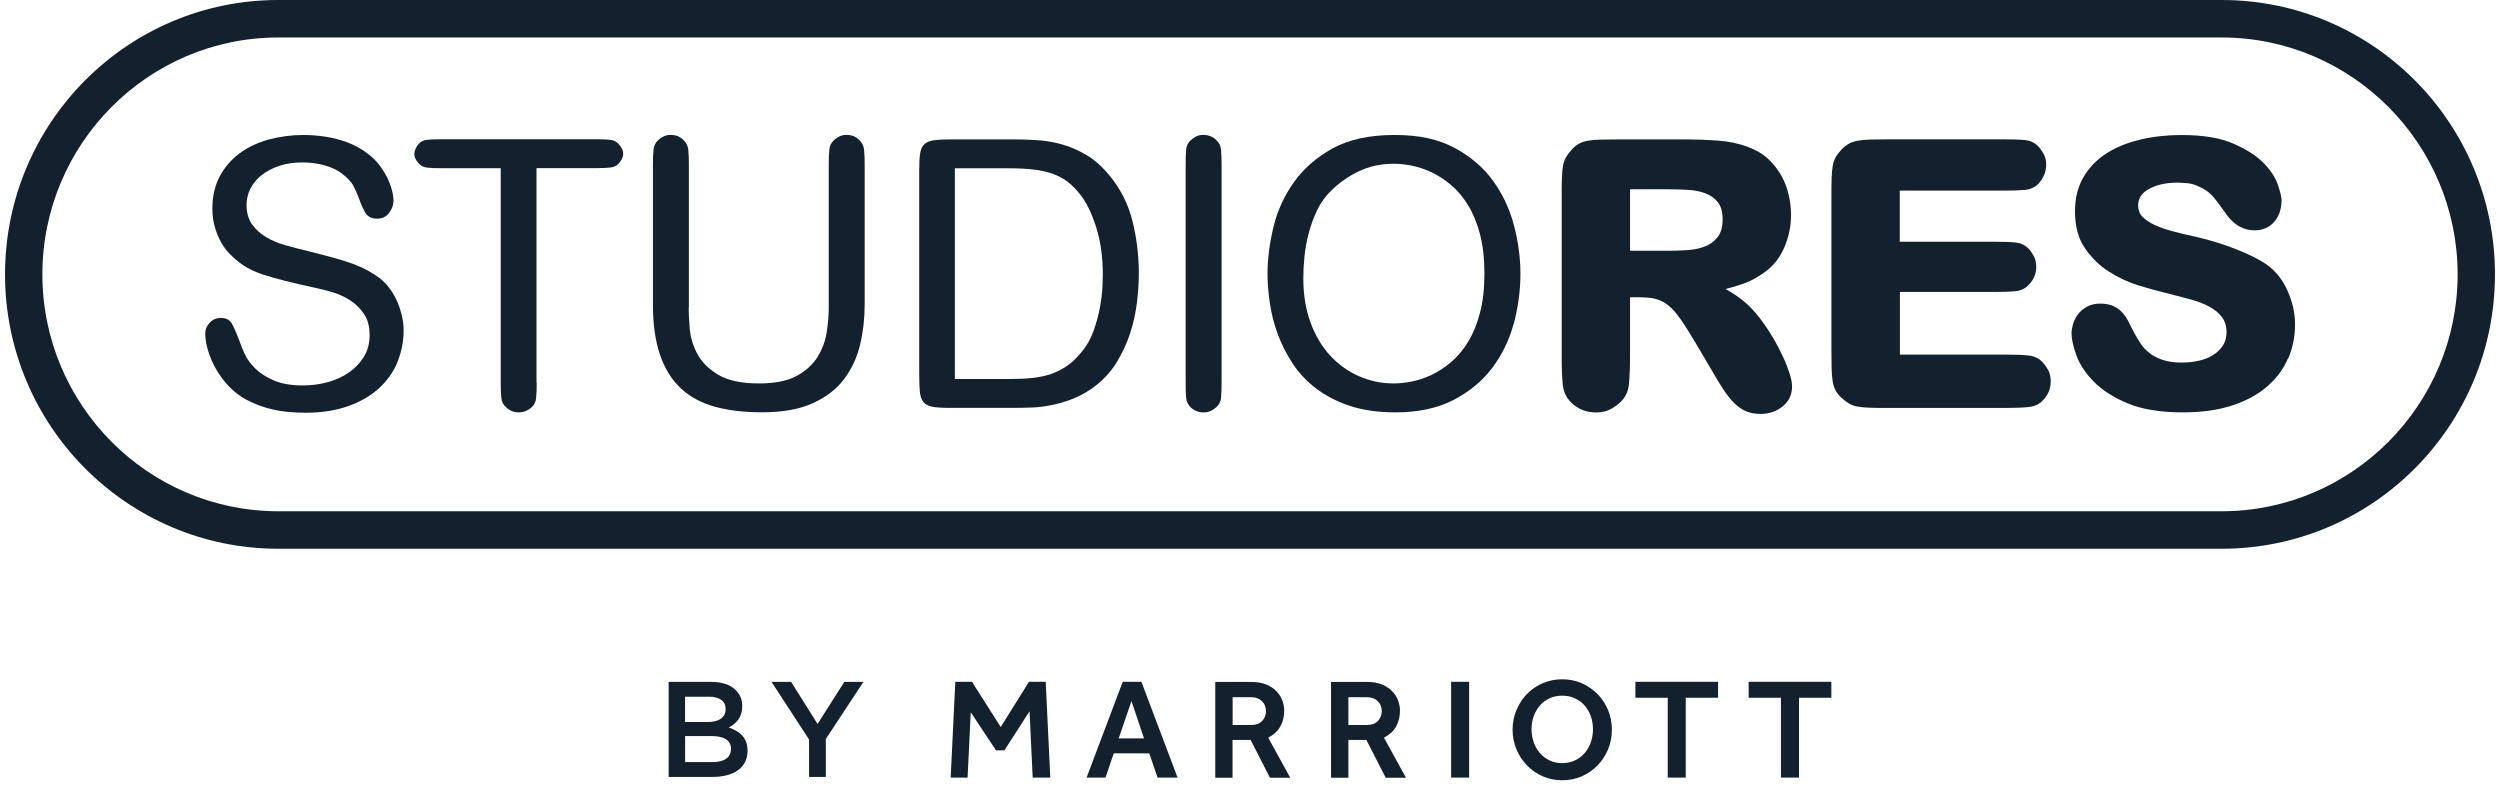
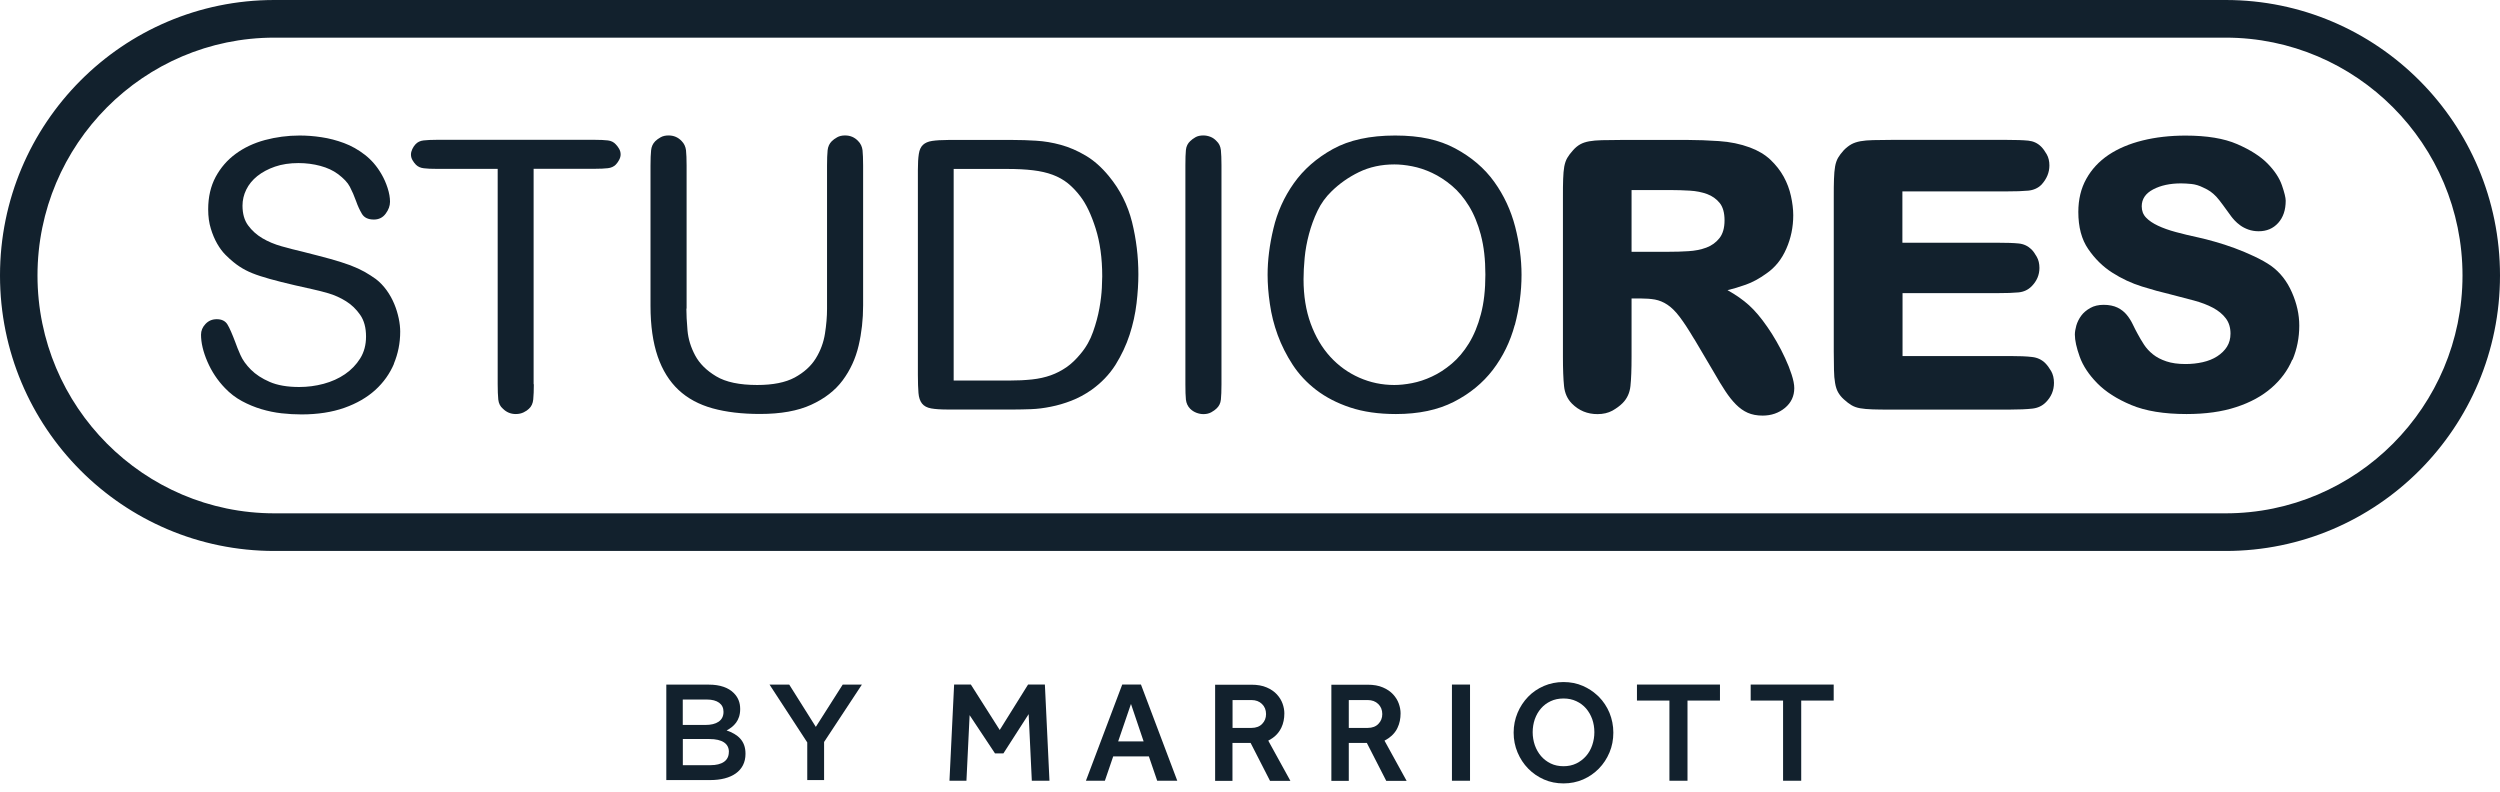
- <svg xmlns="http://www.w3.org/2000/svg" style="width: 74.4px; height: 23.465px;" aria-label="StudioRes" role="img" preserveAspectRatio="" fill="none" viewBox="0 0 300 95" height="95" width="300">
+ <svg xmlns="http://www.w3.org/2000/svg" aria-label="rs" role="img" preserveAspectRatio="" fill="none" viewBox="0 0 300 95" height="95" width="300">
  <path fill="#12212D" d="M187.614 81.845C188.455 81.845 189.235 81.996 189.961 82.316C190.596 82.597 191.157 82.959 191.649 83.414L191.865 83.614C192.405 84.165 192.83 84.806 193.14 85.544C193.441 86.291 193.601 87.073 193.601 87.918C193.601 88.763 193.45 89.554 193.14 90.292C192.83 91.03 192.405 91.679 191.865 92.231C191.325 92.782 190.696 93.217 189.97 93.537C189.244 93.848 188.464 94.009 187.623 94.009C186.782 94.009 186.003 93.857 185.276 93.537C184.55 93.217 183.921 92.782 183.381 92.231C182.841 91.679 182.416 91.03 182.106 90.292C181.796 89.554 181.637 88.763 181.637 87.918C181.637 87.073 181.797 86.282 182.106 85.544C182.416 84.806 182.841 84.165 183.372 83.614C183.903 83.063 184.533 82.636 185.268 82.316C185.994 82.005 186.773 81.845 187.614 81.845ZM187.623 83.819C187.047 83.819 186.534 83.926 186.082 84.14C185.631 84.353 185.241 84.637 184.922 85.011C184.594 85.384 184.355 85.811 184.178 86.3C184.01 86.789 183.921 87.322 183.921 87.864C183.921 88.407 184.009 88.923 184.178 89.421C184.355 89.919 184.603 90.354 184.922 90.728C185.241 91.101 185.63 91.395 186.082 91.617C186.534 91.84 187.065 91.946 187.623 91.946C188.181 91.946 188.695 91.84 189.155 91.617C189.607 91.395 189.997 91.101 190.324 90.728C190.652 90.354 190.899 89.919 191.067 89.421C191.236 88.923 191.324 88.415 191.324 87.864C191.324 87.313 191.236 86.789 191.067 86.3C190.89 85.811 190.643 85.384 190.324 85.011C190.006 84.646 189.616 84.353 189.155 84.14C188.695 83.926 188.199 83.819 187.623 83.819Z" clip-rule="evenodd" fill-rule="evenodd" />
  <path fill="#12212D" d="M150.164 82.165C150.881 82.165 151.501 82.272 152.006 82.494C152.511 82.707 152.918 82.992 153.228 83.33C153.537 83.668 153.768 84.041 153.91 84.441C154.052 84.841 154.122 85.233 154.122 85.598C154.122 86.236 154.007 86.806 153.765 87.314L153.645 87.536C153.335 88.096 152.847 88.54 152.191 88.878L154.849 93.706H152.404L150.075 89.154H147.896V93.706H145.815V82.165H150.164ZM147.906 87.349H150.182C150.731 87.349 151.165 87.18 151.466 86.86C151.776 86.54 151.926 86.149 151.926 85.686C151.926 85.189 151.758 84.789 151.439 84.478C151.121 84.166 150.695 84.006 150.182 84.006H147.906V87.349Z" clip-rule="evenodd" fill-rule="evenodd" />
  <path fill="#12212D" d="M164.111 82.165C164.837 82.165 165.448 82.272 165.953 82.494C166.458 82.707 166.866 82.992 167.176 83.33C167.486 83.668 167.716 84.041 167.857 84.441C167.999 84.841 168.07 85.233 168.07 85.598C168.07 86.236 167.954 86.806 167.712 87.314L167.601 87.536C167.282 88.096 166.795 88.54 166.14 88.878L168.796 93.706H166.352L164.022 89.154H161.854V93.706H159.764V82.165H164.111ZM161.854 87.349H164.129C164.678 87.349 165.112 87.18 165.413 86.86C165.723 86.54 165.874 86.149 165.874 85.686C165.874 85.189 165.705 84.789 165.387 84.478C165.068 84.166 164.643 84.006 164.129 84.006H161.854V87.349Z" clip-rule="evenodd" fill-rule="evenodd" />
  <path fill="#12212D" d="M119.967 87.598L123.367 82.147H125.386L125.936 93.689H123.818L123.438 85.695L120.409 90.407H119.399L116.354 85.819L115.973 93.689H113.936L114.494 82.147H116.504L119.967 87.598Z" />
  <path fill="#12212D" d="M141.273 93.689H138.864L137.863 90.764H133.586L132.586 93.689H130.31L134.667 82.147H136.916L141.273 93.689ZM134.18 88.967H137.234L135.721 84.486H135.712L134.18 88.967Z" clip-rule="evenodd" fill-rule="evenodd" />
  <path fill="#12212D" d="M176.403 93.689H174.233V82.147H176.403V93.689Z" />
  <path fill="#12212D" d="M206.396 82.147V84.068H202.5V93.689H200.331V84.068H196.435V82.147H206.396Z" />
  <path fill="#12212D" d="M220.043 84.068H216.146V93.689H213.969V84.068H210.081V82.147H220.043V84.068Z" />
  <path fill="#12212D" d="M85.075 82.156C86.386 82.156 87.413 82.512 88.06 83.17C88.564 83.677 88.821 84.299 88.821 85.064V85.1C88.821 86.478 88.042 87.207 87.192 87.651C88.529 88.114 89.459 88.879 89.459 90.435V90.47C89.459 92.515 87.777 93.608 85.235 93.608H79.957V82.156H85.075ZM81.94 91.821H85.262C86.625 91.821 87.458 91.288 87.458 90.257H87.467V90.221C87.467 89.252 86.696 88.683 85.12 88.683H81.94V91.821ZM81.932 86.993H84.668C85.961 86.993 86.82 86.487 86.82 85.438V85.401C86.82 84.495 86.102 83.943 84.818 83.943H81.932V86.993Z" clip-rule="evenodd" fill-rule="evenodd" />
  <path fill="#12212D" d="M97.898 87.225L101.122 82.156H103.424L98.891 89.038V93.608H96.871V89.092L92.346 82.156H94.71L97.898 87.225Z" />
  <path fill="#12212D" d="M202.633 16.796C203.713 16.796 204.918 16.841 206.264 16.93C207.61 17.019 208.849 17.276 209.982 17.694C210.965 18.059 211.789 18.548 212.444 19.161C213.1 19.784 213.632 20.459 214.039 21.197C214.446 21.935 214.738 22.718 214.915 23.526C215.092 24.335 215.19 25.109 215.19 25.829C215.19 27.243 214.915 28.586 214.357 29.849C213.808 31.111 213.012 32.107 211.958 32.827C211.117 33.432 210.302 33.877 209.496 34.161C208.69 34.446 207.955 34.667 207.3 34.818C208.318 35.387 209.177 35.993 209.877 36.624C210.576 37.255 211.32 38.127 212.091 39.247C212.454 39.763 212.817 40.34 213.188 40.989C213.56 41.638 213.906 42.297 214.216 42.981C214.535 43.657 214.791 44.315 214.995 44.946C215.199 45.578 215.313 46.12 215.313 46.573C215.313 47.533 214.942 48.325 214.198 48.947C213.454 49.561 212.551 49.872 211.515 49.872C210.824 49.872 210.231 49.756 209.727 49.534C209.222 49.312 208.752 48.974 208.318 48.538C207.884 48.102 207.459 47.569 207.043 46.938C206.627 46.306 206.175 45.568 205.697 44.724L203.323 40.705H203.314L203.306 40.696C202.65 39.585 202.066 38.695 201.562 38.028C201.057 37.361 200.56 36.873 200.082 36.562C199.604 36.242 199.108 36.046 198.604 35.948C198.099 35.859 197.515 35.815 196.859 35.815H195.787V42.821C195.787 44.324 195.743 45.497 195.654 46.324C195.566 47.151 195.247 47.836 194.707 48.378C194.379 48.707 193.963 49.01 193.477 49.285C192.981 49.552 192.387 49.694 191.696 49.694C190.492 49.694 189.473 49.276 188.632 48.432C188.092 47.889 187.773 47.187 187.685 46.333C187.596 45.471 187.552 44.306 187.552 42.83V23.767C187.552 22.833 187.552 22.068 187.578 21.481C187.596 20.895 187.64 20.397 187.711 19.988C187.791 19.579 187.906 19.232 188.074 18.947C188.242 18.663 188.472 18.351 188.773 18.023C189.039 17.72 189.323 17.489 189.624 17.32C189.925 17.151 190.279 17.036 190.704 16.956C191.12 16.885 191.634 16.831 192.228 16.822C192.821 16.805 193.556 16.796 194.424 16.796H202.633ZM195.787 30.213H200.286C201.039 30.213 201.81 30.195 202.598 30.142C203.394 30.097 204.111 29.955 204.758 29.715C205.404 29.475 205.927 29.093 206.334 28.577C206.741 28.061 206.945 27.35 206.945 26.443C206.945 25.537 206.751 24.834 206.361 24.354C205.972 23.873 205.466 23.518 204.855 23.287C204.244 23.065 203.554 22.922 202.783 22.878C202.022 22.834 201.26 22.807 200.517 22.807H195.787V30.213Z" clip-rule="evenodd" fill-rule="evenodd" />
  <path fill="#12212D" d="M35.954 16.263C36.795 16.263 37.672 16.325 38.584 16.467C39.496 16.6 40.4 16.84 41.285 17.169C42.171 17.498 43.003 17.97 43.782 18.574C44.562 19.179 45.225 19.943 45.766 20.877C46.067 21.393 46.315 21.944 46.51 22.549C46.705 23.153 46.802 23.704 46.802 24.22C46.802 24.7 46.625 25.18 46.279 25.643C45.934 26.114 45.456 26.345 44.862 26.345C44.172 26.345 43.693 26.114 43.419 25.643C43.145 25.171 42.923 24.691 42.746 24.176C42.507 23.509 42.25 22.922 41.984 22.415C41.719 21.899 41.232 21.393 40.541 20.877C39.974 20.459 39.275 20.13 38.442 19.907C37.619 19.685 36.742 19.569 35.812 19.569C34.759 19.569 33.82 19.712 32.996 19.997C32.173 20.282 31.464 20.664 30.88 21.126C30.296 21.597 29.853 22.14 29.552 22.753C29.251 23.366 29.1 24.016 29.1 24.674C29.1 25.634 29.321 26.434 29.773 27.048C30.224 27.661 30.792 28.177 31.482 28.586C32.173 28.995 32.943 29.315 33.793 29.555C34.652 29.795 35.467 30.009 36.246 30.186C37.566 30.515 38.69 30.817 39.62 31.066C40.55 31.324 41.347 31.582 42.029 31.831C42.702 32.089 43.278 32.355 43.756 32.622C44.234 32.898 44.685 33.183 45.102 33.485C45.58 33.85 46.005 34.294 46.386 34.818C46.767 35.343 47.068 35.895 47.307 36.464C47.546 37.033 47.723 37.619 47.847 38.206C47.971 38.793 48.024 39.327 48.024 39.807C48.024 41.158 47.767 42.438 47.263 43.648H47.272L47.289 43.63C46.776 44.839 46.032 45.888 45.04 46.795C44.048 47.693 42.808 48.414 41.329 48.938C39.842 49.463 38.124 49.73 36.176 49.73C35.397 49.73 34.599 49.685 33.793 49.596C32.987 49.507 32.173 49.339 31.367 49.099C30.561 48.859 29.773 48.529 29.029 48.129C28.277 47.72 27.603 47.205 27.001 46.573C26.098 45.64 25.398 44.581 24.885 43.39C24.371 42.198 24.123 41.122 24.123 40.162C24.123 39.682 24.3 39.255 24.663 38.873C25.026 38.491 25.47 38.304 26.01 38.304C26.612 38.304 27.036 38.518 27.293 38.935C27.55 39.353 27.869 40.091 28.268 41.149C28.392 41.514 28.586 41.994 28.852 42.599C29.117 43.203 29.543 43.79 30.109 44.359C30.676 44.928 31.429 45.426 32.358 45.826C33.288 46.235 34.476 46.44 35.91 46.44C36.902 46.439 37.876 46.315 38.832 46.058C39.788 45.8 40.648 45.417 41.4 44.901C42.153 44.386 42.755 43.755 43.225 43.008C43.694 42.252 43.924 41.38 43.924 40.385C43.924 39.327 43.694 38.464 43.225 37.788C42.755 37.112 42.188 36.561 41.516 36.144C40.843 35.726 40.133 35.406 39.398 35.192C38.664 34.979 38.008 34.819 37.441 34.694C35.945 34.365 34.706 34.081 33.731 33.832C32.757 33.583 31.925 33.36 31.234 33.129C30.544 32.907 29.95 32.667 29.463 32.409C28.967 32.151 28.48 31.831 28.002 31.439C27.736 31.226 27.418 30.942 27.055 30.577C26.692 30.213 26.363 29.769 26.062 29.244C25.761 28.72 25.505 28.114 25.301 27.439C25.088 26.763 24.982 25.989 24.982 25.118C24.982 23.642 25.283 22.344 25.876 21.232C26.478 20.121 27.276 19.196 28.285 18.458C29.286 17.72 30.455 17.169 31.792 16.805C33.129 16.449 34.52 16.263 35.954 16.263Z" />
  <path fill="#12212D" d="M144.408 16.254C144.674 16.254 144.957 16.306 145.24 16.413C145.524 16.52 145.772 16.698 145.984 16.929C146.285 17.204 146.454 17.56 146.507 18.014C146.551 18.467 146.577 19.073 146.577 19.819V46.12C146.577 46.902 146.551 47.516 146.507 47.951C146.463 48.387 146.285 48.743 145.984 49.019C145.834 49.17 145.621 49.321 145.355 49.472C145.081 49.623 144.771 49.694 144.408 49.694C144.134 49.694 143.859 49.641 143.575 49.534C143.292 49.428 143.044 49.267 142.831 49.062C142.53 48.76 142.362 48.396 142.309 47.951C142.264 47.516 142.247 46.911 142.247 46.12V19.828C142.247 19.046 142.264 18.432 142.309 17.996C142.353 17.56 142.53 17.204 142.831 16.929C142.982 16.778 143.186 16.627 143.442 16.476C143.699 16.324 144.019 16.254 144.408 16.254Z" />
  <path fill="#12212D" d="M71.367 16.778C72.031 16.778 72.554 16.805 72.943 16.85C73.333 16.894 73.652 17.054 73.891 17.32C74.041 17.471 74.174 17.65 74.298 17.863C74.422 18.077 74.475 18.299 74.475 18.539C74.475 18.752 74.413 18.965 74.298 19.188C74.174 19.41 74.041 19.606 73.891 19.757C73.652 19.997 73.333 20.139 72.943 20.184C72.554 20.228 72.031 20.255 71.367 20.255H64.034V46.102L64.061 46.12C64.061 46.84 64.034 47.445 63.99 47.925C63.946 48.405 63.769 48.787 63.468 49.054C63.317 49.205 63.113 49.347 62.839 49.48C62.564 49.614 62.255 49.685 61.892 49.685C61.289 49.685 60.784 49.472 60.359 49.054C60.032 48.787 59.846 48.413 59.793 47.942C59.749 47.471 59.722 46.867 59.722 46.111V20.264H52.434C51.778 20.264 51.247 20.246 50.857 20.192C50.468 20.148 50.149 20.006 49.91 19.766C49.76 19.614 49.626 19.437 49.502 19.224C49.378 19.01 49.316 18.788 49.316 18.548C49.316 18.334 49.369 18.121 49.476 17.89C49.582 17.667 49.706 17.48 49.856 17.32C50.096 17.054 50.424 16.894 50.831 16.85C51.238 16.805 51.77 16.778 52.425 16.778H71.367Z" />
  <path fill="#12212D" d="M262.267 16.271C264.817 16.271 266.881 16.609 268.457 17.294C270.033 17.979 271.247 18.752 272.097 19.614C272.956 20.485 273.531 21.366 273.832 22.237C274.133 23.109 274.284 23.731 274.284 24.087C274.284 25.198 273.983 26.088 273.381 26.755C272.779 27.422 271.999 27.75 271.043 27.75C270.591 27.75 270.175 27.679 269.803 27.546C269.431 27.413 269.104 27.243 268.838 27.048C268.572 26.852 268.342 26.657 268.165 26.461C267.988 26.265 267.845 26.105 267.757 25.98C267.341 25.412 266.995 24.941 266.721 24.559C266.446 24.185 266.199 23.864 265.96 23.606C265.721 23.349 265.481 23.145 265.242 22.976C265.003 22.807 264.719 22.655 264.383 22.504C263.905 22.264 263.427 22.122 262.967 22.077C262.506 22.033 262.09 22.007 261.727 22.007C260.407 22.007 259.291 22.246 258.379 22.727C257.467 23.207 257.007 23.883 257.007 24.763C257.007 25.305 257.184 25.759 257.529 26.114C257.875 26.479 258.353 26.799 258.955 27.083C259.557 27.367 260.274 27.625 261.106 27.848C261.93 28.07 262.842 28.293 263.843 28.506C264.383 28.621 265.03 28.791 265.782 29.004C266.535 29.217 267.314 29.466 268.138 29.769C268.952 30.071 269.741 30.4 270.512 30.765C271.282 31.129 271.955 31.502 272.521 31.894C273.611 32.676 274.443 33.743 275.027 35.077C275.621 36.42 275.913 37.753 275.913 39.078C275.913 40.527 275.639 41.888 275.107 43.168H275.099L275.072 43.159C274.532 44.44 273.699 45.569 272.574 46.547C271.45 47.525 270.042 48.298 268.342 48.85C266.65 49.41 264.658 49.685 262.382 49.685C259.681 49.685 257.467 49.321 255.749 48.601C254.022 47.88 252.659 47 251.658 45.977C250.658 44.955 249.957 43.897 249.567 42.812C249.178 41.728 248.983 40.838 248.983 40.145C248.983 39.842 249.045 39.478 249.16 39.06C249.284 38.643 249.479 38.251 249.745 37.887C250.011 37.522 250.374 37.22 250.825 36.962C251.277 36.704 251.818 36.579 252.446 36.579C253.075 36.579 253.659 36.695 254.11 36.917C254.562 37.139 254.926 37.434 255.209 37.78C255.492 38.127 255.731 38.5 255.926 38.909C256.121 39.318 256.307 39.683 256.493 40.02C256.732 40.474 256.998 40.919 257.281 41.355C257.565 41.79 257.928 42.181 258.361 42.527C258.795 42.874 259.326 43.15 259.964 43.363C260.593 43.577 261.363 43.684 262.258 43.684C262.975 43.684 263.666 43.612 264.33 43.461C264.994 43.31 265.57 43.079 266.065 42.759C266.561 42.439 266.951 42.057 267.234 41.612C267.518 41.159 267.66 40.634 267.66 40.029C267.66 39.309 267.474 38.695 267.093 38.197C266.721 37.7 266.207 37.282 265.561 36.935C264.914 36.589 264.144 36.295 263.25 36.055C262.347 35.815 261.372 35.557 260.327 35.29C259.397 35.077 258.299 34.774 257.042 34.383C255.785 33.992 254.588 33.432 253.464 32.712C252.339 31.992 251.383 31.049 250.586 29.884C249.789 28.728 249.399 27.243 249.399 25.439C249.399 23.936 249.719 22.602 250.356 21.464C250.994 20.317 251.879 19.365 253.021 18.592C254.164 17.827 255.527 17.25 257.104 16.858C258.68 16.467 260.407 16.271 262.267 16.271Z" />
  <path fill="#12212D" d="M167.415 16.263C170.443 16.263 172.692 16.778 174.641 17.818C176.58 18.859 178.139 20.192 179.308 21.819C180.477 23.447 181.309 25.243 181.822 27.217C182.327 29.191 182.584 31.111 182.584 32.978C182.584 34.997 182.31 37.006 181.778 39.016L181.77 38.997C181.229 40.998 180.353 42.794 179.148 44.377C177.935 45.96 176.377 47.24 174.464 48.218C172.551 49.196 170.23 49.685 167.512 49.685C165.413 49.684 163.589 49.418 162.013 48.894C160.436 48.369 159.091 47.666 157.948 46.795C156.815 45.924 155.867 44.91 155.123 43.773C154.379 42.634 153.777 41.434 153.325 40.207C152.874 38.971 152.564 37.735 152.387 36.481C152.201 35.228 152.112 34.063 152.112 32.978C152.112 31.236 152.342 29.377 152.812 27.421C153.272 25.465 154.087 23.651 155.256 21.997C156.425 20.343 157.983 18.974 159.94 17.89C161.898 16.805 164.386 16.263 167.415 16.263ZM167.326 19.73C165.759 19.73 164.342 20.041 163.075 20.654C161.809 21.268 160.711 22.051 159.772 22.976C159.082 23.642 158.524 24.416 158.099 25.305C157.674 26.194 157.337 27.119 157.08 28.079C156.823 29.039 156.646 30 156.558 30.951C156.469 31.902 156.425 32.756 156.425 33.503C156.425 35.495 156.709 37.264 157.284 38.838C157.86 40.403 158.639 41.727 159.631 42.812C160.623 43.896 161.783 44.733 163.111 45.319C164.44 45.906 165.839 46.199 167.317 46.199C167.946 46.199 168.654 46.129 169.442 45.977C170.222 45.826 171.019 45.568 171.834 45.185C172.649 44.812 173.437 44.296 174.207 43.648C174.977 42.998 175.66 42.19 176.262 41.212C176.864 40.234 177.351 39.068 177.705 37.708C178.068 36.357 178.245 34.774 178.245 32.96C178.245 31.146 178.068 29.572 177.705 28.212L177.714 28.221C177.351 26.869 176.873 25.696 176.271 24.718C175.668 23.74 174.986 22.921 174.216 22.281C173.445 21.632 172.657 21.125 171.843 20.743C171.028 20.361 170.23 20.103 169.451 19.952C168.672 19.801 167.964 19.73 167.326 19.73Z" clip-rule="evenodd" fill-rule="evenodd" />
  <path fill="#12212D" d="M101.405 16.254C102.034 16.254 102.556 16.475 102.981 16.929C103.282 17.231 103.451 17.605 103.504 18.031C103.548 18.467 103.574 19.081 103.574 19.863V36.668C103.574 38.322 103.397 39.931 103.034 41.478C102.671 43.026 102.033 44.413 101.121 45.64C100.209 46.867 98.951 47.835 97.34 48.573C95.737 49.311 93.683 49.676 91.203 49.676C89.042 49.676 87.147 49.453 85.509 49C83.879 48.547 82.507 47.809 81.418 46.786C80.329 45.764 79.488 44.421 78.921 42.768C78.354 41.105 78.062 39.096 78.061 36.713V19.863C78.061 19.081 78.088 18.476 78.133 18.031C78.177 17.596 78.344 17.222 78.645 16.929C78.796 16.778 79.009 16.627 79.274 16.476C79.54 16.324 79.86 16.254 80.223 16.254C80.851 16.254 81.374 16.475 81.799 16.929C82.1 17.231 82.268 17.605 82.321 18.031C82.366 18.467 82.392 19.081 82.392 19.863V37.032H82.365C82.365 37.726 82.409 38.589 82.498 39.629C82.587 40.669 82.897 41.674 83.419 42.652C83.941 43.63 84.783 44.466 85.943 45.159C87.094 45.853 88.741 46.199 90.866 46.199C92.752 46.199 94.258 45.897 95.365 45.302C96.472 44.697 97.313 43.941 97.889 43.017C98.455 42.101 98.828 41.105 98.996 40.038C99.164 38.971 99.244 37.984 99.244 37.077V19.863C99.244 19.081 99.27 18.476 99.314 18.031C99.359 17.596 99.527 17.222 99.828 16.929C99.979 16.778 100.191 16.627 100.457 16.476C100.723 16.324 101.042 16.254 101.405 16.254Z" />
  <path fill="#12212D" d="M240.801 16.787C241.907 16.787 242.775 16.814 243.386 16.876C243.997 16.938 244.519 17.179 244.936 17.597C245.175 17.837 245.397 18.147 245.609 18.52C245.822 18.894 245.928 19.348 245.928 19.855C245.928 20.699 245.609 21.464 244.98 22.157C244.564 22.575 244.023 22.816 243.386 22.878C242.739 22.94 241.881 22.967 240.801 22.967H228.287V29.11H228.296V29.128H239.729C240.809 29.128 241.651 29.155 242.253 29.218C242.855 29.28 243.36 29.52 243.785 29.938C243.998 30.151 244.201 30.444 244.413 30.817C244.626 31.191 244.732 31.645 244.732 32.151C244.732 32.996 244.414 33.734 243.785 34.365C243.369 34.783 242.846 35.024 242.235 35.086C241.624 35.148 240.782 35.175 239.737 35.175H228.305V42.724H241.172C242.314 42.724 243.2 42.759 243.847 42.839C244.493 42.91 245.024 43.168 245.44 43.586C245.68 43.826 245.91 44.146 246.141 44.537C246.362 44.928 246.477 45.4 246.477 45.942C246.476 46.849 246.149 47.631 245.485 48.289C245.069 48.707 244.528 48.965 243.864 49.036C243.2 49.107 242.305 49.151 241.163 49.151H226.985C226.056 49.151 225.303 49.152 224.71 49.125C224.125 49.107 223.629 49.063 223.222 48.992C222.814 48.921 222.469 48.796 222.186 48.627C221.902 48.458 221.592 48.227 221.265 47.925C220.964 47.658 220.734 47.365 220.565 47.062C220.397 46.76 220.282 46.396 220.211 45.96C220.131 45.524 220.087 45 220.078 44.404C220.06 43.8 220.052 43.061 220.052 42.19V23.758C220.052 22.824 220.052 22.068 220.078 21.473C220.096 20.886 220.14 20.388 220.211 19.98C220.282 19.57 220.406 19.223 220.565 18.939C220.734 18.654 220.964 18.343 221.265 18.014C221.566 17.711 221.867 17.48 222.168 17.311C222.469 17.143 222.833 17.027 223.249 16.947C223.665 16.876 224.178 16.822 224.78 16.814C225.382 16.796 226.118 16.787 226.985 16.787H240.801Z" />
  <path fill="#12212D" d="M121.587 16.796C122.455 16.796 123.376 16.823 124.341 16.885C125.315 16.947 126.298 17.107 127.299 17.383C128.299 17.658 129.291 18.085 130.283 18.672C131.275 19.259 132.196 20.077 133.063 21.135C134.41 22.762 135.331 24.602 135.845 26.648C136.349 28.692 136.605 30.791 136.605 32.925C136.605 33.983 136.535 35.139 136.385 36.401C136.234 37.664 135.959 38.927 135.552 40.172C135.144 41.425 134.578 42.625 133.852 43.79C133.117 44.946 132.151 45.951 130.965 46.796C130.186 47.338 129.389 47.765 128.565 48.085C127.742 48.405 126.918 48.645 126.104 48.805C125.28 48.974 124.491 49.072 123.729 49.099C122.968 49.125 122.268 49.143 121.648 49.143H113.776C112.909 49.143 112.226 49.099 111.739 49.01C111.244 48.921 110.881 48.725 110.642 48.423C110.403 48.121 110.261 47.703 110.217 47.16C110.173 46.618 110.146 45.897 110.146 44.99V20.415C110.146 19.597 110.181 18.957 110.261 18.468C110.332 17.988 110.5 17.623 110.757 17.383C111.014 17.143 111.376 16.982 111.854 16.911C112.333 16.84 112.979 16.796 113.785 16.796H121.587ZM114.44 45.666H121.082C122.1 45.666 123.021 45.622 123.845 45.533C124.668 45.444 125.422 45.275 126.095 45.035C126.768 44.795 127.396 44.465 127.98 44.065C128.565 43.657 129.123 43.124 129.663 42.466C130.327 41.683 130.824 40.802 131.169 39.815C131.514 38.838 131.771 37.886 131.931 36.971C132.099 36.055 132.187 35.237 132.223 34.534C132.249 33.823 132.267 33.37 132.267 33.156C132.267 30.987 132.001 29.075 131.479 27.421C130.956 25.767 130.345 24.487 129.654 23.58C129.176 22.949 128.671 22.424 128.148 21.997C127.626 21.579 127.015 21.232 126.324 20.975C125.634 20.717 124.845 20.539 123.96 20.433C123.074 20.326 122.029 20.273 120.834 20.273H114.44V45.666Z" clip-rule="evenodd" fill-rule="evenodd" />
  <path fill="#12212D" d="M267.075 0C285.256 0 300 14.805 300 33.059C300 51.312 285.255 66.116 267.075 66.116H32.925C14.745 66.116 0 51.312 0 33.059C0 14.805 14.744 0 32.925 0H267.075ZM32.925 4.517C17.25 4.517 4.499 17.321 4.499 33.059C4.499 48.796 17.251 61.599 32.925 61.6H267.075C282.749 61.599 295.501 48.796 295.501 33.059C295.501 17.321 282.749 4.517 267.075 4.517H32.925Z" clip-rule="evenodd" fill-rule="evenodd" />
</svg>
